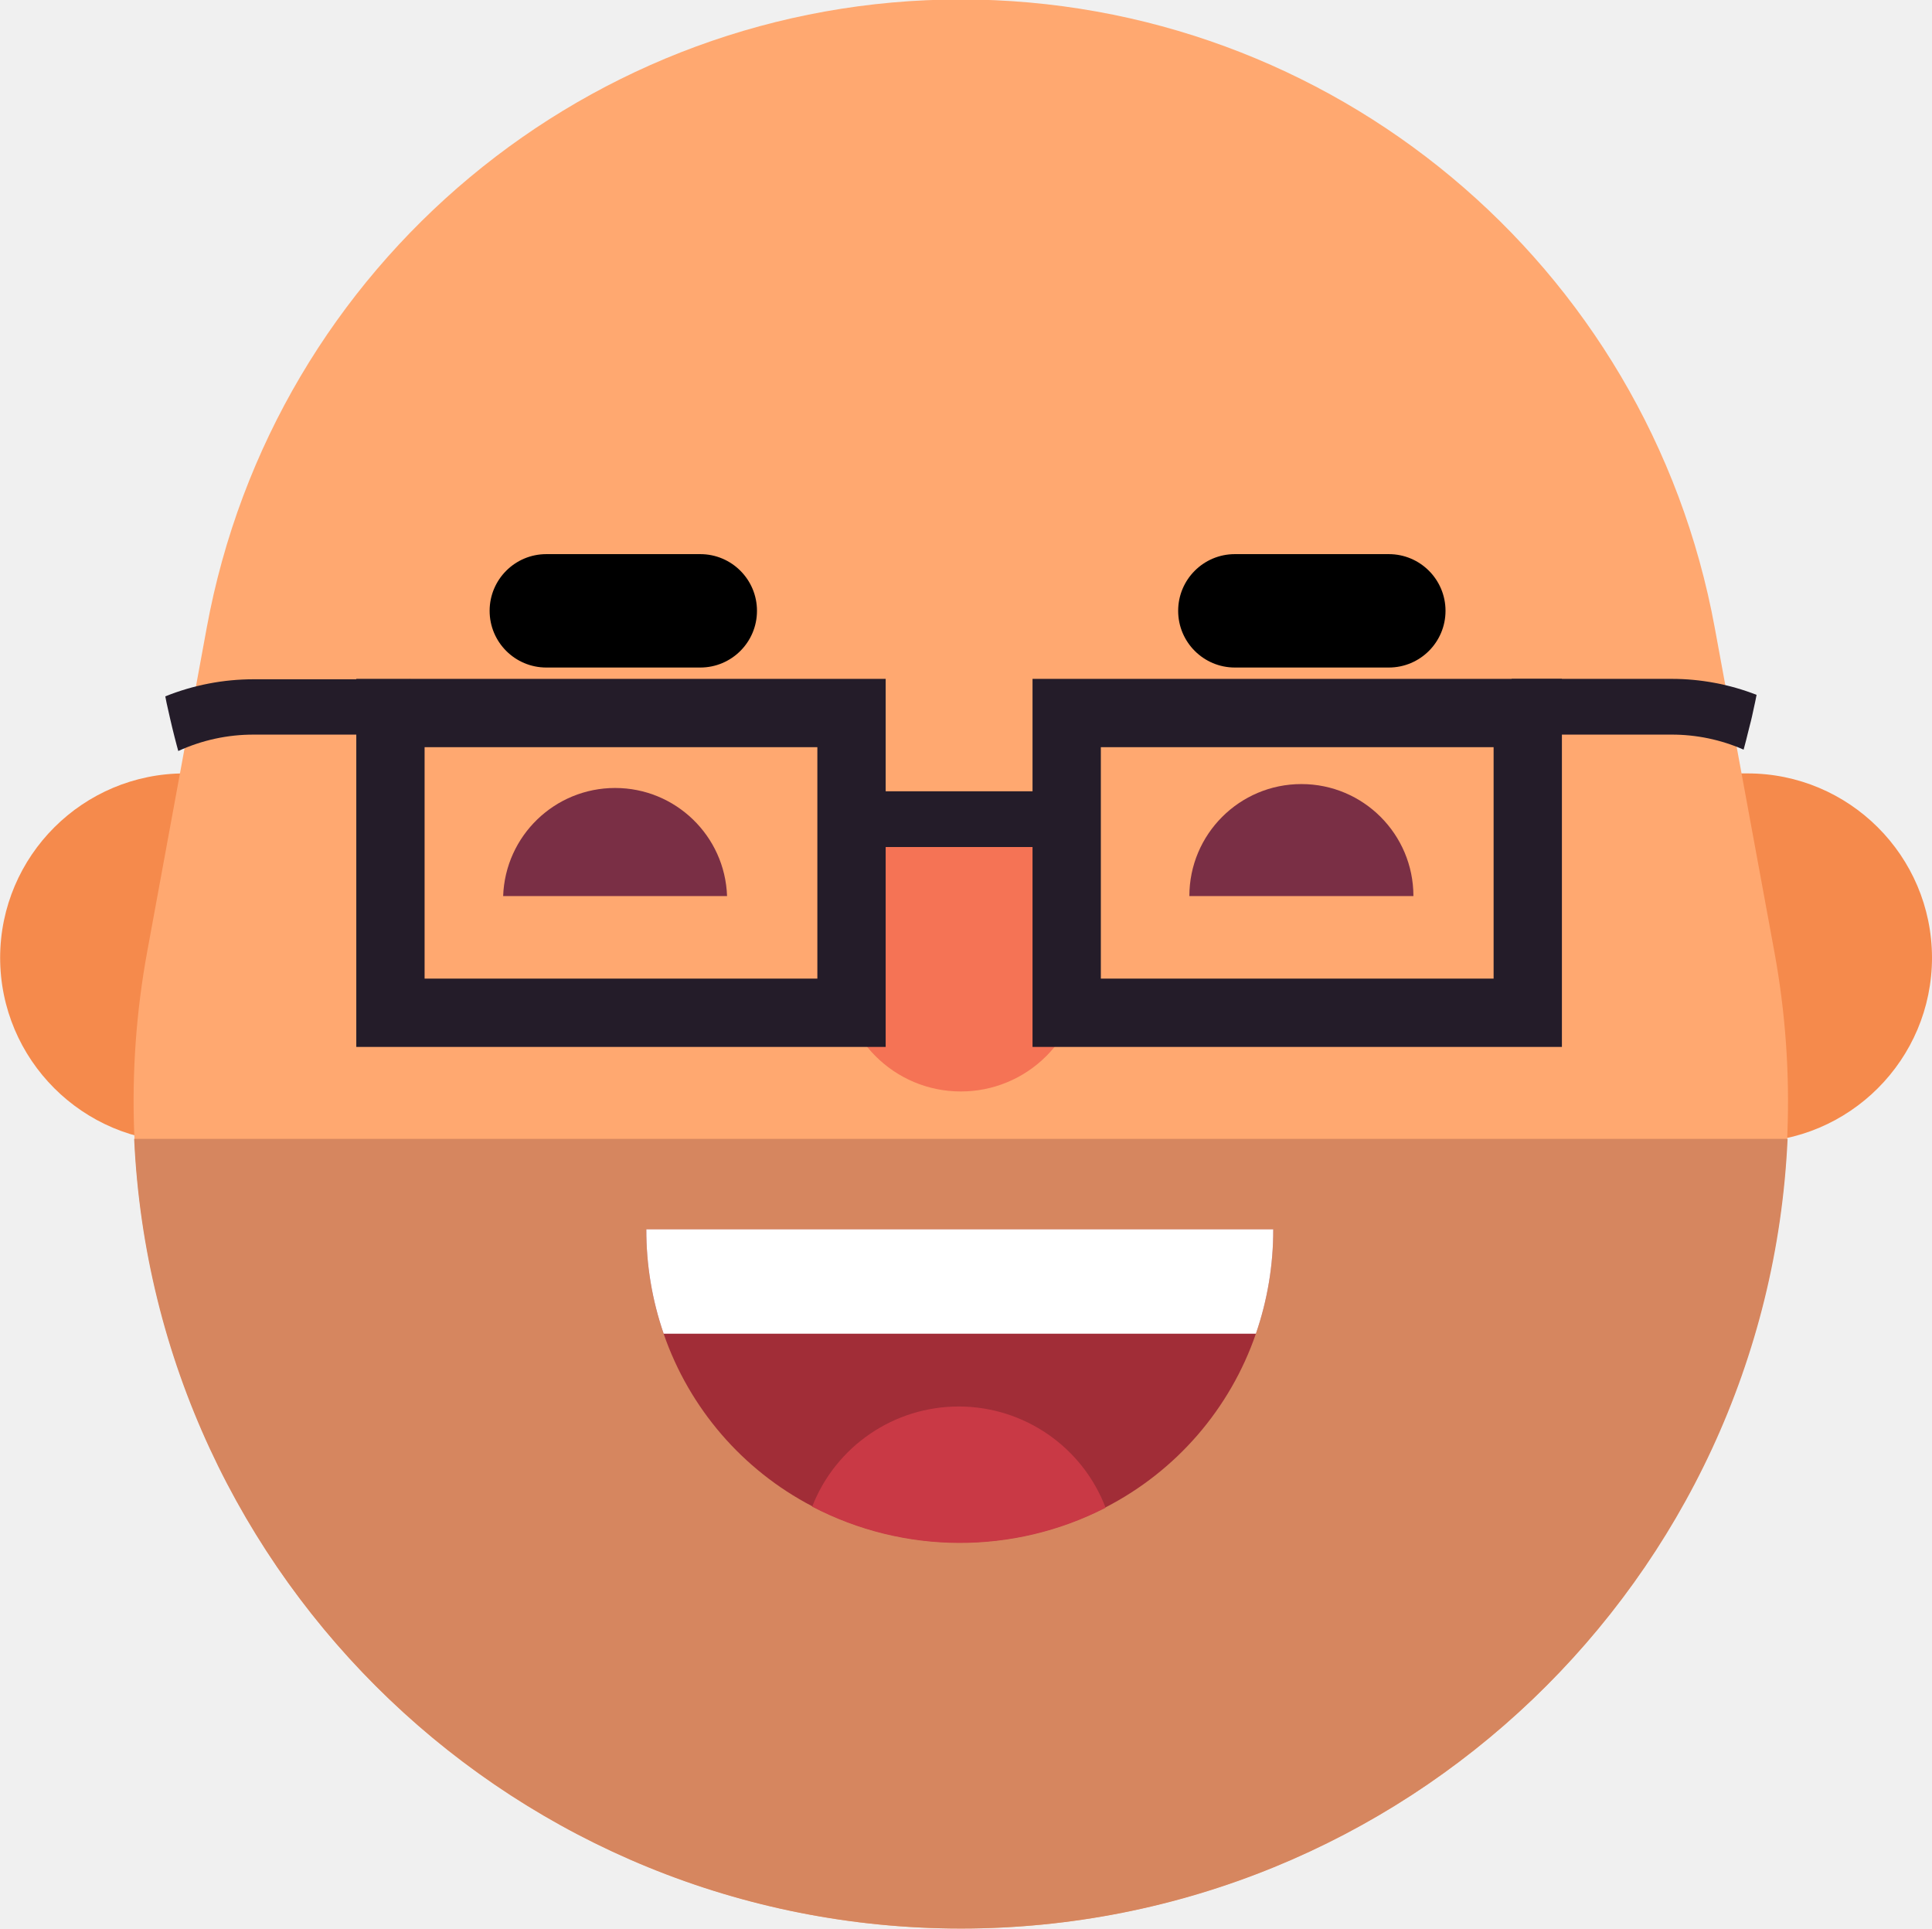
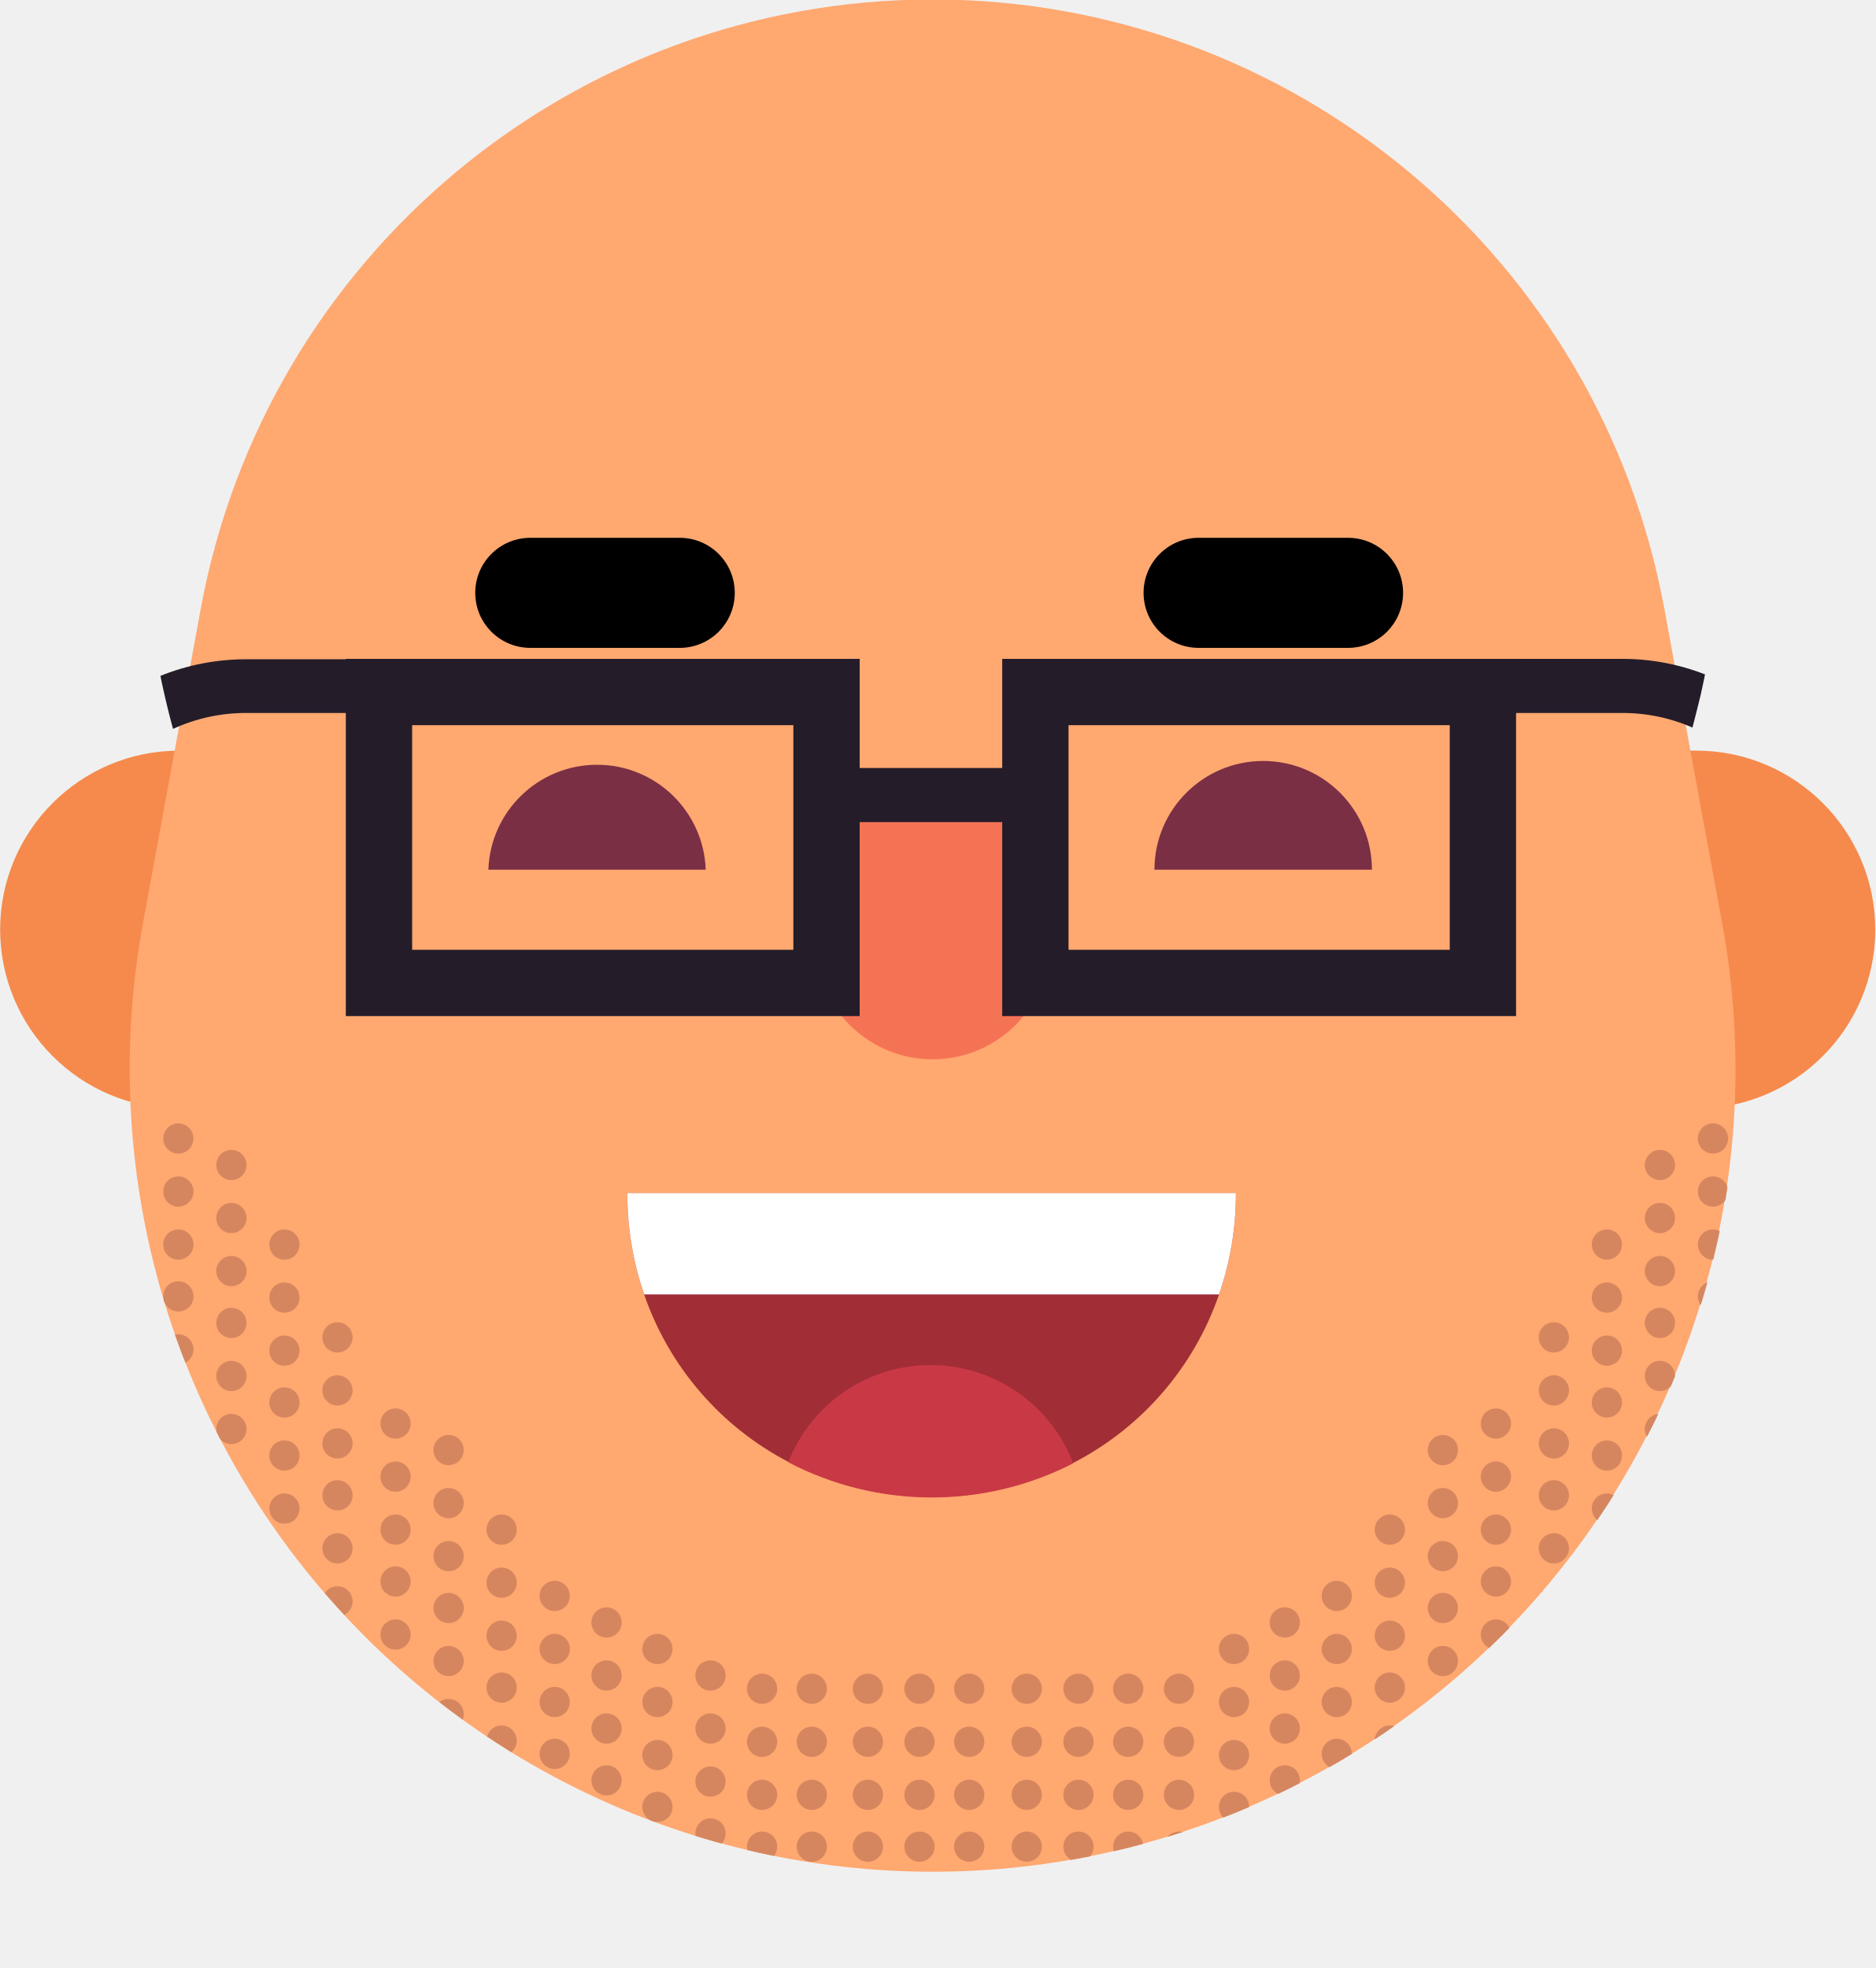
- <svg xmlns="http://www.w3.org/2000/svg" id="Layer_1" data-name="Layer 1" viewBox="0 0 141.42 141.16">
+ <svg xmlns="http://www.w3.org/2000/svg" id="Layer_1" data-name="Layer 1" viewBox="0 0 141.42 148.42">
  <defs>
-     <style>.cls-1{fill:#f58a4c;}.cls-2{fill:#ffa870;}.cls-3{fill:#d6865f;}.cls-4{fill:#a12d37;}.cls-5{fill:#fff;}.cls-6{fill:#c93945;}.cls-7{fill:#7a2f45;}.cls-8{fill:#f57355;}.cls-9{fill:#241c29;}</style>
+     <style>.cls-1{fill:none;}.cls-2{fill:#f58a4c;}.cls-3{fill:#ffa870;}.cls-4{fill:#a12d37;}.cls-5{fill:#fff;}.cls-6{fill:#c93945;}.cls-7{fill:#7a2f45;}.cls-8{fill:#f57355;}.cls-9{fill:#241c29;}.cls-10{clip-path:url(#clip-path);}.cls-11{fill:#d6865f;}</style>
+     <clipPath id="clip-path" transform="translate(-338.42 -305.64)">
+       <path class="cls-1" d="M348.26,389a60.6,60.6,0,0,0,60.53,57.8h0a60.57,60.57,0,0,0,60.5-57.8h-121Z" />
+     </clipPath>
  </defs>
-   <path class="cls-1" d="M123.95,362.25h37.32v27H123.95a13.52,13.52,0,0,1-13.52-13.52v0A13.51,13.51,0,0,1,123.95,362.25Z" transform="translate(-110.42 -305.64)" />
-   <path class="cls-1" d="M238.32,362.25H200.73v27h37.59a13.52,13.52,0,0,0,13.52-13.52v0A13.51,13.51,0,0,0,238.32,362.25Z" transform="translate(-110.42 -305.64)" />
-   <path class="cls-2" d="M180.77,446.8h0a60.57,60.57,0,0,1-59.57-71.53l4.35-23.67a56.12,56.12,0,0,1,55.19-46h0a56.12,56.12,0,0,1,55.2,46l4.36,23.7A60.54,60.54,0,0,1,180.77,446.8Z" transform="translate(-110.42 -305.64)" />
-   <path d="M161.68,354.5H150.41a4.15,4.15,0,0,1-4.15-4.15h0a4.15,4.15,0,0,1,4.15-4.15h11.27a4.15,4.15,0,0,1,4.15,4.15h0A4.15,4.15,0,0,1,161.68,354.5Z" transform="translate(-110.42 -305.64)" />
-   <path d="M212.08,354.5H200.81a4.15,4.15,0,0,1-4.15-4.15h0a4.15,4.15,0,0,1,4.15-4.15h11.27a4.15,4.15,0,0,1,4.15,4.15h0A4.15,4.15,0,0,1,212.08,354.5Z" transform="translate(-110.42 -305.64)" />
-   <path class="cls-3" d="M120.24,389a60.6,60.6,0,0,0,60.53,57.8h0a60.57,60.57,0,0,0,60.5-57.8h-121Z" transform="translate(-110.42 -305.64)" />
-   <path class="cls-4" d="M203.62,395.62a23.21,23.21,0,0,1-1.27,7.64,22.54,22.54,0,0,1-11,12.71,23.37,23.37,0,0,1-21.48-.08A22.52,22.52,0,0,1,159,403.27a23.21,23.21,0,0,1-1.27-7.64h45.87Z" transform="translate(-110.42 -305.64)" />
-   <path class="cls-5" d="M203.62,395.62a23.21,23.21,0,0,1-1.27,7.64H159a23.21,23.21,0,0,1-1.27-7.64h45.87Z" transform="translate(-110.42 -305.64)" />
-   <path class="cls-6" d="M191.35,416a23.37,23.37,0,0,1-21.48-.08A11.51,11.51,0,0,1,191.35,416Z" transform="translate(-110.42 -305.64)" />
-   <path class="cls-7" d="M163.64,371.23H147.25A8.2,8.2,0,0,1,163.64,371.23Z" transform="translate(-110.42 -305.64)" />
-   <path class="cls-7" d="M213.88,371.23H197.48A8.2,8.2,0,1,1,213.88,371.23Z" transform="translate(-110.42 -305.64)" />
-   <path class="cls-8" d="M180.75,385.53h0a8.83,8.83,0,0,1-8.83-8.83v-9.24h17.67v9.24A8.83,8.83,0,0,1,180.75,385.53Z" transform="translate(-110.42 -305.64)" />
-   <path class="cls-9" d="M140.41,355.33a14.62,14.62,0,0,0,0,4.08H129a13.15,13.15,0,0,0-5.53,1.2l-0.11-.4c-0.12-.43-0.22-0.87-0.33-1.3s-0.2-.88-0.3-1.3-0.15-.68-0.21-1a17.3,17.3,0,0,1,6.47-1.25h11.45Z" transform="translate(-110.42 -305.64)" />
-   <path class="cls-9" d="M239,356.5c-0.06.34-.14,0.67-0.21,1s-0.17.81-.28,1.21-0.24,1-.38,1.5l-0.08.3a13.08,13.08,0,0,0-5.29-1.1H221.07a14.62,14.62,0,0,0,0-4.08h11.71A17.14,17.14,0,0,1,239,356.5Z" transform="translate(-110.42 -305.64)" />
-   <path class="cls-9" d="M190.1,363.56a14.63,14.63,0,0,0,0,4.08h-19a14.63,14.63,0,0,0,0-4.08h19Z" transform="translate(-110.42 -305.64)" />
-   <path class="cls-9" d="M170.25,360.33v16.94H141.5V360.33h28.75m5-5H136.5v26.94h38.75V355.33h0Z" transform="translate(-110.42 -305.64)" />
-   <path class="cls-9" d="M219.75,360.33v16.94H191V360.33h28.75m5-5H186v26.94h38.75V355.33h0Z" transform="translate(-110.42 -305.64)" />
+   <path class="cls-2" d="M351.95,362.25h37.32v27H351.95a13.52,13.52,0,0,1-13.52-13.52v0A13.51,13.51,0,0,1,351.95,362.25Z" transform="translate(-338.42 -305.64)" />
+   <path class="cls-2" d="M466.32,362.25H428.73v27h37.59a13.52,13.52,0,0,0,13.52-13.52v0A13.51,13.51,0,0,0,466.32,362.25Z" transform="translate(-338.42 -305.64)" />
+   <path class="cls-3" d="M408.77,446.8h0a60.57,60.57,0,0,1-59.57-71.53l4.35-23.67a56.12,56.12,0,0,1,55.19-46h0a56.12,56.12,0,0,1,55.2,46l4.36,23.7A60.54,60.54,0,0,1,408.77,446.8Z" transform="translate(-338.42 -305.64)" />
+   <path d="M389.68,354.5H378.41a4.15,4.15,0,0,1-4.15-4.15h0a4.15,4.15,0,0,1,4.15-4.15h11.27a4.15,4.15,0,0,1,4.15,4.15h0A4.15,4.15,0,0,1,389.68,354.5Z" transform="translate(-338.42 -305.64)" />
+   <path d="M440.08,354.5H428.81a4.15,4.15,0,0,1-4.15-4.15h0a4.15,4.15,0,0,1,4.15-4.15h11.27a4.15,4.15,0,0,1,4.15,4.15h0A4.15,4.15,0,0,1,440.08,354.5Z" transform="translate(-338.42 -305.64)" />
+   <path class="cls-4" d="M431.62,395.62a23.21,23.21,0,0,1-1.27,7.64,22.54,22.54,0,0,1-11,12.71,23.37,23.37,0,0,1-21.48-.08A22.52,22.52,0,0,1,387,403.27a23.21,23.21,0,0,1-1.27-7.64h45.87Z" transform="translate(-338.42 -305.64)" />
+   <path class="cls-5" d="M431.62,395.62a23.21,23.21,0,0,1-1.27,7.64H387a23.21,23.21,0,0,1-1.27-7.64h45.87Z" transform="translate(-338.42 -305.64)" />
+   <path class="cls-6" d="M419.35,416a23.37,23.37,0,0,1-21.48-.08A11.51,11.51,0,0,1,419.35,416Z" transform="translate(-338.42 -305.64)" />
+   <path class="cls-7" d="M391.64,371.23H375.25A8.2,8.2,0,0,1,391.64,371.23Z" transform="translate(-338.42 -305.64)" />
+   <path class="cls-7" d="M441.88,371.23H425.48A8.2,8.2,0,1,1,441.88,371.23Z" transform="translate(-338.42 -305.64)" />
+   <path class="cls-8" d="M408.75,385.53h0a8.83,8.83,0,0,1-8.83-8.83v-9.24h17.67v9.24A8.83,8.83,0,0,1,408.75,385.53Z" transform="translate(-338.42 -305.64)" />
+   <path class="cls-9" d="M368.41,355.33a14.62,14.62,0,0,0,0,4.08H357a13.15,13.15,0,0,0-5.53,1.2l-0.11-.4c-0.12-.43-0.22-0.87-0.33-1.3s-0.2-.88-0.3-1.3-0.15-.68-0.21-1a17.3,17.3,0,0,1,6.47-1.25h11.45Z" transform="translate(-338.42 -305.64)" />
+   <path class="cls-9" d="M467,356.5c-0.06.34-.14,0.67-0.21,1s-0.17.81-.28,1.21-0.24,1-.38,1.5l-0.08.3a13.08,13.08,0,0,0-5.29-1.1H449.07a14.62,14.62,0,0,0,0-4.08h11.71A17.14,17.14,0,0,1,467,356.5Z" transform="translate(-338.42 -305.64)" />
+   <path class="cls-9" d="M418.1,363.56a14.63,14.63,0,0,0,0,4.08h-19a14.63,14.63,0,0,0,0-4.08h19Z" transform="translate(-338.42 -305.64)" />
+   <path class="cls-9" d="M398.25,360.33v16.94H369.5V360.33h28.75m5-5H364.5v26.94h38.75V355.33h0Z" transform="translate(-338.42 -305.64)" />
+   <path class="cls-9" d="M447.75,360.33v16.94H419V360.33h28.75m5-5H414v26.94h38.75V355.33h0Z" transform="translate(-338.42 -305.64)" />
+   <g class="cls-10">
+     <circle class="cls-11" cx="13.45" cy="85.86" r="1.14" />
+     <circle class="cls-11" cx="13.45" cy="89.86" r="1.14" />
+     <circle class="cls-11" cx="13.45" cy="93.86" r="1.14" />
+     <circle class="cls-11" cx="13.45" cy="97.77" r="1.14" />
+     <circle class="cls-11" cx="13.45" cy="101.77" r="1.14" />
+     <circle class="cls-11" cx="13.45" cy="105.77" r="1.14" />
+     <circle class="cls-11" cx="17.45" cy="87.86" r="1.14" />
+     <circle class="cls-11" cx="17.45" cy="91.86" r="1.14" />
+     <circle class="cls-11" cx="17.45" cy="95.86" r="1.14" />
+     <circle class="cls-11" cx="17.45" cy="99.77" r="1.14" />
+     <circle class="cls-11" cx="17.45" cy="103.77" r="1.14" />
+     <circle class="cls-11" cx="17.45" cy="107.77" r="1.14" />
+     <circle class="cls-11" cx="21.45" cy="93.86" r="1.14" />
+     <circle class="cls-11" cx="21.45" cy="97.86" r="1.14" />
+     <circle class="cls-11" cx="21.45" cy="101.86" r="1.14" />
+     <circle class="cls-11" cx="21.45" cy="105.77" r="1.14" />
+     <circle class="cls-11" cx="21.45" cy="109.77" r="1.14" />
+     <circle class="cls-11" cx="21.45" cy="113.77" r="1.14" />
+     <circle class="cls-11" cx="25.45" cy="100.86" r="1.14" />
+     <circle class="cls-11" cx="25.45" cy="104.86" r="1.14" />
+     <circle class="cls-11" cx="25.45" cy="108.86" r="1.14" />
+     <circle class="cls-11" cx="25.45" cy="112.77" r="1.14" />
+     <circle class="cls-11" cx="25.45" cy="116.77" r="1.14" />
+     <circle class="cls-11" cx="25.45" cy="120.77" r="1.14" />
+     <circle class="cls-11" cx="29.83" cy="107.36" r="1.14" />
+     <circle class="cls-11" cx="29.83" cy="111.36" r="1.14" />
+     <circle class="cls-11" cx="29.83" cy="115.36" r="1.14" />
+     <circle class="cls-11" cx="29.83" cy="119.27" r="1.14" />
+     <circle class="cls-11" cx="29.83" cy="123.27" r="1.14" />
+     <circle class="cls-11" cx="29.83" cy="127.27" r="1.14" />
+     <circle class="cls-11" cx="33.83" cy="109.36" r="1.14" />
+     <circle class="cls-11" cx="33.83" cy="113.36" r="1.14" />
+     <circle class="cls-11" cx="33.83" cy="117.36" r="1.14" />
+     <circle class="cls-11" cx="33.83" cy="121.27" r="1.14" />
+     <circle class="cls-11" cx="33.83" cy="125.27" r="1.14" />
+     <circle class="cls-11" cx="33.83" cy="129.27" r="1.14" />
+     <circle class="cls-11" cx="37.83" cy="115.36" r="1.14" />
+     <circle class="cls-11" cx="37.83" cy="119.36" r="1.14" />
+     <circle class="cls-11" cx="37.83" cy="123.36" r="1.14" />
+     <circle class="cls-11" cx="37.83" cy="127.27" r="1.14" />
+     <circle class="cls-11" cx="37.83" cy="131.27" r="1.14" />
+     <circle class="cls-11" cx="37.83" cy="135.27" r="1.14" />
+     <circle class="cls-11" cx="41.83" cy="120.36" r="1.14" />
+     <circle class="cls-11" cx="41.83" cy="124.36" r="1.14" />
+     <circle class="cls-11" cx="41.83" cy="128.36" r="1.14" />
+     <circle class="cls-11" cx="41.83" cy="132.27" r="1.14" />
+     <circle class="cls-11" cx="41.83" cy="136.27" r="1.14" />
+     <circle class="cls-11" cx="41.83" cy="140.27" r="1.14" />
+     <circle class="cls-11" cx="45.74" cy="122.36" r="1.14" />
+     <circle class="cls-11" cx="45.74" cy="126.36" r="1.14" />
+     <circle class="cls-11" cx="45.74" cy="130.36" r="1.14" />
+     <circle class="cls-11" cx="45.74" cy="134.27" r="1.14" />
+     <circle class="cls-11" cx="45.74" cy="138.27" r="1.14" />
+     <circle class="cls-11" cx="45.74" cy="142.27" r="1.14" />
+     <circle class="cls-11" cx="49.58" cy="124.36" r="1.14" />
+     <circle class="cls-11" cx="49.58" cy="128.36" r="1.14" />
+     <circle class="cls-11" cx="49.58" cy="132.36" r="1.14" />
+     <circle class="cls-11" cx="49.58" cy="136.27" r="1.14" />
+     <circle class="cls-11" cx="49.58" cy="140.27" r="1.14" />
+     <circle class="cls-11" cx="49.58" cy="144.27" r="1.14" />
+     <circle class="cls-11" cx="129.18" cy="85.86" r="1.14" />
+     <circle class="cls-11" cx="129.18" cy="89.86" r="1.14" />
+     <circle class="cls-11" cx="129.18" cy="93.86" r="1.14" />
+     <circle class="cls-11" cx="129.18" cy="97.77" r="1.14" />
+     <circle class="cls-11" cx="129.18" cy="101.77" r="1.14" />
+     <circle class="cls-11" cx="129.18" cy="105.77" r="1.14" />
+     <circle class="cls-11" cx="125.18" cy="87.86" r="1.14" />
+     <circle class="cls-11" cx="125.18" cy="91.86" r="1.14" />
+     <circle class="cls-11" cx="125.18" cy="95.86" r="1.14" />
+     <circle class="cls-11" cx="125.18" cy="99.77" r="1.14" />
+     <circle class="cls-11" cx="125.18" cy="103.77" r="1.14" />
+     <circle class="cls-11" cx="125.18" cy="107.77" r="1.14" />
+     <circle class="cls-11" cx="121.18" cy="93.86" r="1.14" />
+     <circle class="cls-11" cx="121.18" cy="97.86" r="1.14" />
+     <circle class="cls-11" cx="121.18" cy="101.86" r="1.14" />
+     <circle class="cls-11" cx="121.18" cy="105.77" r="1.14" />
+     <circle class="cls-11" cx="121.18" cy="109.77" r="1.14" />
+     <circle class="cls-11" cx="121.18" cy="113.77" r="1.14" />
+     <circle class="cls-11" cx="117.18" cy="100.86" r="1.14" />
+     <circle class="cls-11" cx="117.18" cy="104.86" r="1.14" />
+     <circle class="cls-11" cx="117.18" cy="108.86" r="1.14" />
+     <circle class="cls-11" cx="117.18" cy="112.77" r="1.14" />
+     <circle class="cls-11" cx="117.18" cy="116.77" r="1.14" />
+     <circle class="cls-11" cx="117.18" cy="120.77" r="1.14" />
+     <circle class="cls-11" cx="112.81" cy="107.36" r="1.14" />
+     <circle class="cls-11" cx="112.81" cy="111.36" r="1.14" />
+     <circle class="cls-11" cx="112.81" cy="115.36" r="1.14" />
+     <circle class="cls-11" cx="112.81" cy="119.27" r="1.14" />
+     <circle class="cls-11" cx="112.81" cy="123.27" r="1.14" />
+     <circle class="cls-11" cx="112.81" cy="127.27" r="1.14" />
+     <circle class="cls-11" cx="108.81" cy="109.36" r="1.14" />
+     <circle class="cls-11" cx="108.81" cy="113.36" r="1.14" />
+     <circle class="cls-11" cx="108.81" cy="117.36" r="1.14" />
+     <circle class="cls-11" cx="108.81" cy="121.27" r="1.14" />
+     <circle class="cls-11" cx="108.81" cy="125.27" r="1.14" />
+     <circle class="cls-11" cx="108.81" cy="129.27" r="1.14" />
+     <circle class="cls-11" cx="104.81" cy="115.36" r="1.14" />
+     <circle class="cls-11" cx="104.81" cy="119.36" r="1.14" />
+     <circle class="cls-11" cx="104.81" cy="123.36" r="1.14" />
+     <circle class="cls-11" cx="104.81" cy="127.27" r="1.14" />
+     <circle class="cls-11" cx="104.81" cy="131.27" r="1.14" />
+     <circle class="cls-11" cx="104.81" cy="135.27" r="1.14" />
+     <circle class="cls-11" cx="100.81" cy="120.36" r="1.14" />
+     <circle class="cls-11" cx="100.81" cy="124.36" r="1.14" />
+     <circle class="cls-11" cx="100.81" cy="128.36" r="1.14" />
+     <circle class="cls-11" cx="100.81" cy="132.27" r="1.14" />
+     <circle class="cls-11" cx="100.81" cy="136.27" r="1.14" />
+     <circle class="cls-11" cx="100.81" cy="140.27" r="1.14" />
+     <circle class="cls-11" cx="96.89" cy="122.36" r="1.14" />
+     <circle class="cls-11" cx="96.89" cy="126.36" r="1.14" />
+     <circle class="cls-11" cx="96.89" cy="130.36" r="1.14" />
+     <circle class="cls-11" cx="96.89" cy="134.27" r="1.14" />
+     <circle class="cls-11" cx="96.89" cy="138.27" r="1.14" />
+     <circle class="cls-11" cx="96.89" cy="142.27" r="1.14" />
+     <circle class="cls-11" cx="93.06" cy="124.36" r="1.14" />
+     <circle class="cls-11" cx="93.06" cy="128.36" r="1.14" />
+     <circle class="cls-11" cx="93.06" cy="132.36" r="1.14" />
+     <circle class="cls-11" cx="93.06" cy="136.27" r="1.14" />
+     <circle class="cls-11" cx="93.06" cy="140.27" r="1.14" />
+     <circle class="cls-11" cx="93.06" cy="144.27" r="1.14" />
+     <circle class="cls-11" cx="53.58" cy="126.36" r="1.14" />
+     <circle class="cls-11" cx="53.58" cy="130.36" r="1.14" />
+     <circle class="cls-11" cx="53.58" cy="134.36" r="1.14" />
+     <circle class="cls-11" cx="53.58" cy="138.27" r="1.14" />
+     <circle class="cls-11" cx="53.58" cy="142.27" r="1.14" />
+     <circle class="cls-11" cx="53.58" cy="146.27" r="1.14" />
+     <circle class="cls-11" cx="57.47" cy="127.36" r="1.14" />
+     <circle class="cls-11" cx="57.47" cy="131.36" r="1.14" />
+     <circle class="cls-11" cx="57.47" cy="135.36" r="1.14" />
+     <circle class="cls-11" cx="57.47" cy="139.27" r="1.14" />
+     <circle class="cls-11" cx="57.47" cy="143.27" r="1.14" />
+     <circle class="cls-11" cx="57.47" cy="147.27" r="1.14" />
+     <circle class="cls-11" cx="61.22" cy="127.36" r="1.14" />
+     <circle class="cls-11" cx="61.22" cy="131.36" r="1.14" />
+     <circle class="cls-11" cx="61.22" cy="135.36" r="1.14" />
+     <circle class="cls-11" cx="61.22" cy="139.27" r="1.14" />
+     <circle class="cls-11" cx="61.22" cy="143.27" r="1.14" />
+     <circle class="cls-11" cx="61.22" cy="147.27" r="1.14" />
+     <circle class="cls-11" cx="65.45" cy="127.36" r="1.14" />
+     <circle class="cls-11" cx="65.45" cy="131.36" r="1.14" />
+     <circle class="cls-11" cx="65.45" cy="135.36" r="1.14" />
+     <circle class="cls-11" cx="65.45" cy="139.27" r="1.14" />
+     <circle class="cls-11" cx="65.45" cy="143.27" r="1.14" />
+     <circle class="cls-11" cx="65.45" cy="147.27" r="1.14" />
+     <circle class="cls-11" cx="69.34" cy="127.36" r="1.14" />
+     <circle class="cls-11" cx="69.34" cy="131.36" r="1.14" />
+     <circle class="cls-11" cx="69.34" cy="135.36" r="1.14" />
+     <circle class="cls-11" cx="69.34" cy="139.27" r="1.14" />
+     <circle class="cls-11" cx="69.34" cy="143.27" r="1.14" />
+     <circle class="cls-11" cx="69.34" cy="147.27" r="1.14" />
+     <circle class="cls-11" cx="73.09" cy="127.36" r="1.14" />
+     <circle class="cls-11" cx="73.09" cy="131.36" r="1.14" />
+     <circle class="cls-11" cx="73.09" cy="135.36" r="1.14" />
+     <circle class="cls-11" cx="73.09" cy="139.27" r="1.14" />
+     <circle class="cls-11" cx="73.09" cy="143.27" r="1.14" />
+     <circle class="cls-11" cx="73.09" cy="147.27" r="1.14" />
+     <circle class="cls-11" cx="77.43" cy="127.36" r="1.14" />
+     <circle class="cls-11" cx="77.43" cy="131.36" r="1.14" />
+     <circle class="cls-11" cx="77.43" cy="135.36" r="1.14" />
+     <circle class="cls-11" cx="77.43" cy="139.27" r="1.14" />
+     <circle class="cls-11" cx="77.43" cy="143.27" r="1.14" />
+     <circle class="cls-11" cx="77.43" cy="147.27" r="1.14" />
+     <circle class="cls-11" cx="81.33" cy="127.36" r="1.14" />
+     <circle class="cls-11" cx="81.33" cy="131.36" r="1.14" />
+     <circle class="cls-11" cx="81.33" cy="135.36" r="1.14" />
+     <circle class="cls-11" cx="81.33" cy="139.27" r="1.14" />
+     <circle class="cls-11" cx="81.33" cy="143.27" r="1.14" />
+     <circle class="cls-11" cx="81.33" cy="147.27" r="1.14" />
+     <circle class="cls-11" cx="85.08" cy="127.36" r="1.14" />
+     <circle class="cls-11" cx="85.08" cy="131.36" r="1.14" />
+     <circle class="cls-11" cx="85.08" cy="135.36" r="1.14" />
+     <circle class="cls-11" cx="85.08" cy="139.27" r="1.14" />
+     <circle class="cls-11" cx="85.08" cy="143.27" r="1.14" />
+     <circle class="cls-11" cx="85.08" cy="147.27" r="1.14" />
+     <circle class="cls-11" cx="88.91" cy="127.36" r="1.14" />
+     <circle class="cls-11" cx="88.91" cy="131.36" r="1.14" />
+     <circle class="cls-11" cx="88.91" cy="135.36" r="1.14" />
+     <circle class="cls-11" cx="88.91" cy="139.27" r="1.14" />
+     <circle class="cls-11" cx="88.91" cy="143.27" r="1.14" />
+     <circle class="cls-11" cx="88.91" cy="147.27" r="1.14" />
+   </g>
</svg>
